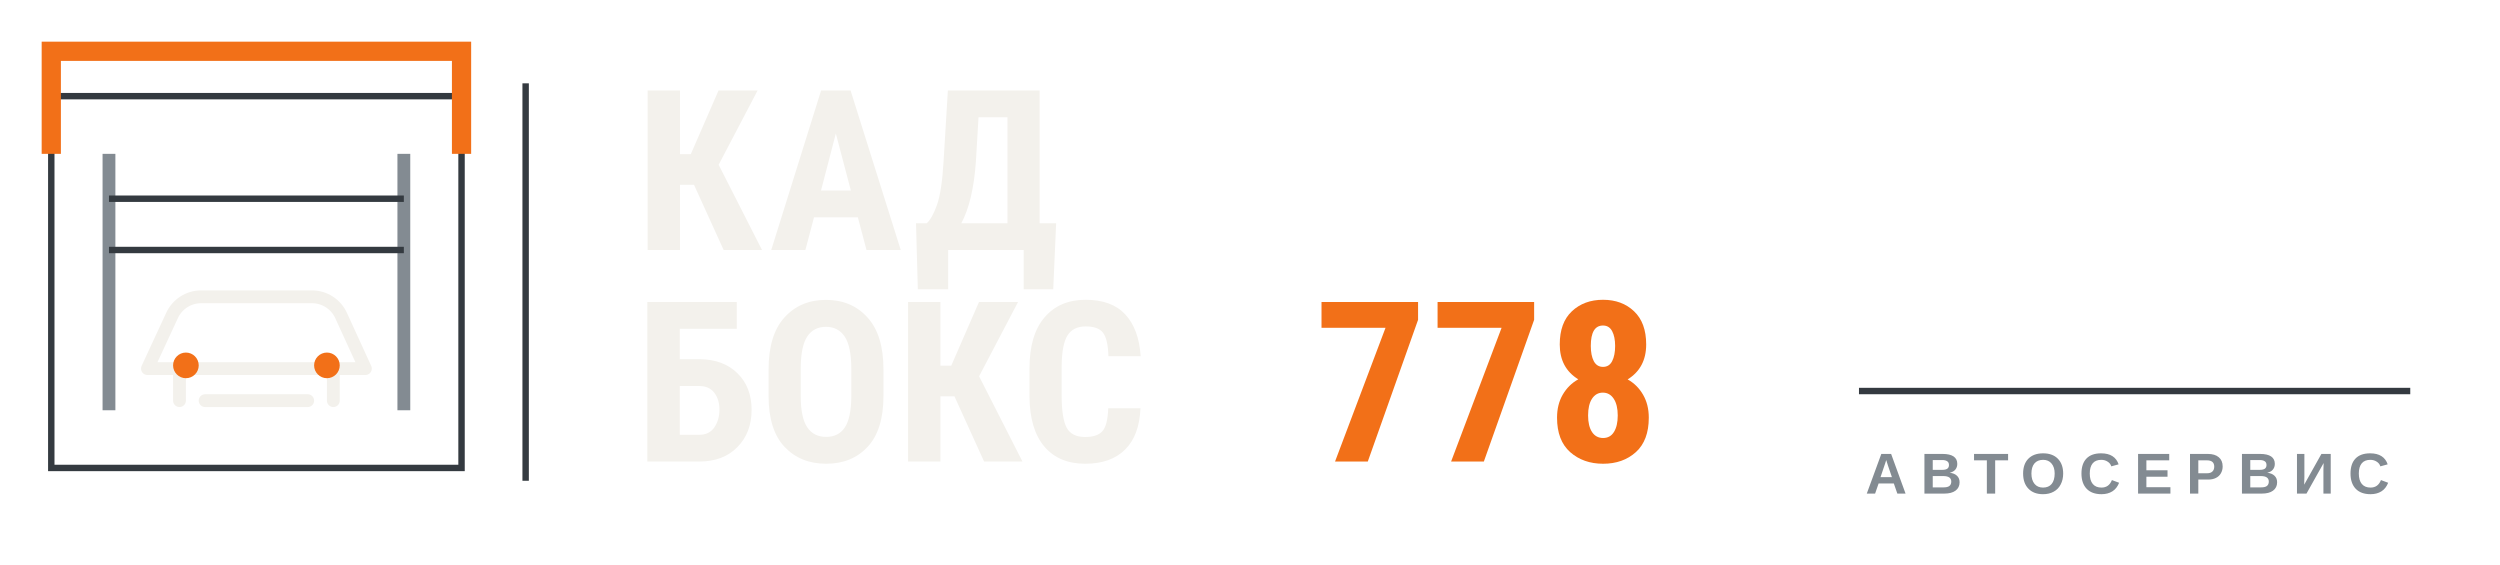
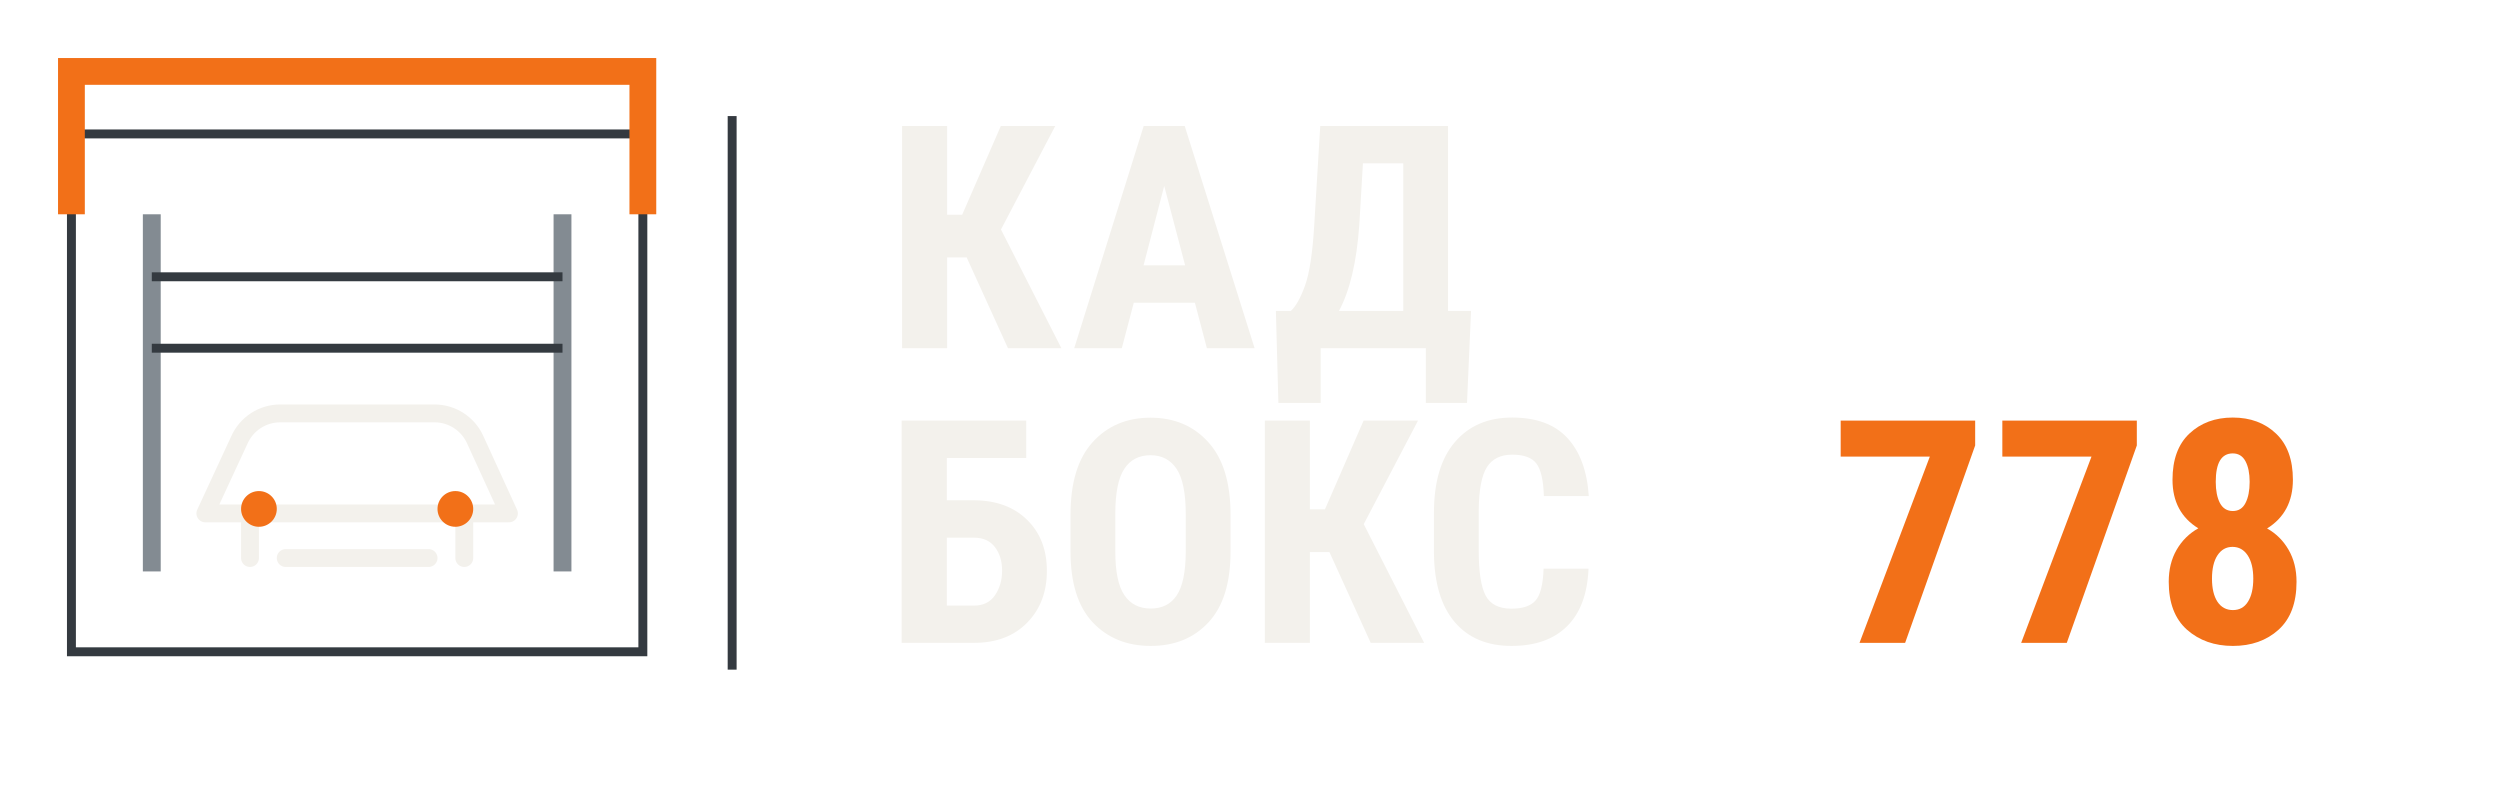
- <svg xmlns="http://www.w3.org/2000/svg" viewBox="0 0 390 88" role="img" aria-labelledby="title description">
+ <svg xmlns="http://www.w3.org/2000/svg" viewBox="0 0 280 88" role="img" aria-labelledby="title description">
  <g fill="none" fill-rule="evenodd">
    <path d="M8 15h64v58H8z" stroke="#343A40" />
    <path d="M8 24V8h64v16" stroke="#F27018" stroke-width="3" />
    <path d="M17 24v40M63 24v40" stroke="#838B92" stroke-width="2" />
    <path d="M17 31h46M17 39h46" stroke="#343A40" />
    <path d="M23 57.5h34l-3.8-8.3a5 5 0 0 0-4.5-2.9H31.4a5 5 0 0 0-4.6 3L23 57.5Z" stroke="#F3F1EC" stroke-width="2" stroke-linejoin="round" />
    <path d="M28 57.5v5m24-5v5M32 62.5h16" stroke="#F3F1EC" stroke-width="2" stroke-linecap="round" />
    <circle cx="29" cy="57" r="2" fill="#F27018" />
    <circle cx="51" cy="57" r="2" fill="#F27018" />
    <path d="M82 13v62" stroke="#343A40" />
  </g>
  <g font-family="Roboto Condensed, Arial Narrow, Arial, sans-serif" font-weight="800">
    <text x="99" y="39" fill="#F3F1EC" font-size="35" letter-spacing="1.2">КАД</text>
    <text x="99" y="72" fill="#F3F1EC" font-size="35" letter-spacing=".2">БОКС</text>
    <text x="205" y="72" fill="#F27018" font-size="35" letter-spacing=".4">778</text>
  </g>
-   <path d="M290 61h86" stroke="#343A40" />
-   <text x="291" y="77" fill="#838B92" font-family="Manrope, Arial, sans-serif" font-size="9" font-weight="700" letter-spacing="2.1">АВТОСЕРВИС</text>
</svg>
